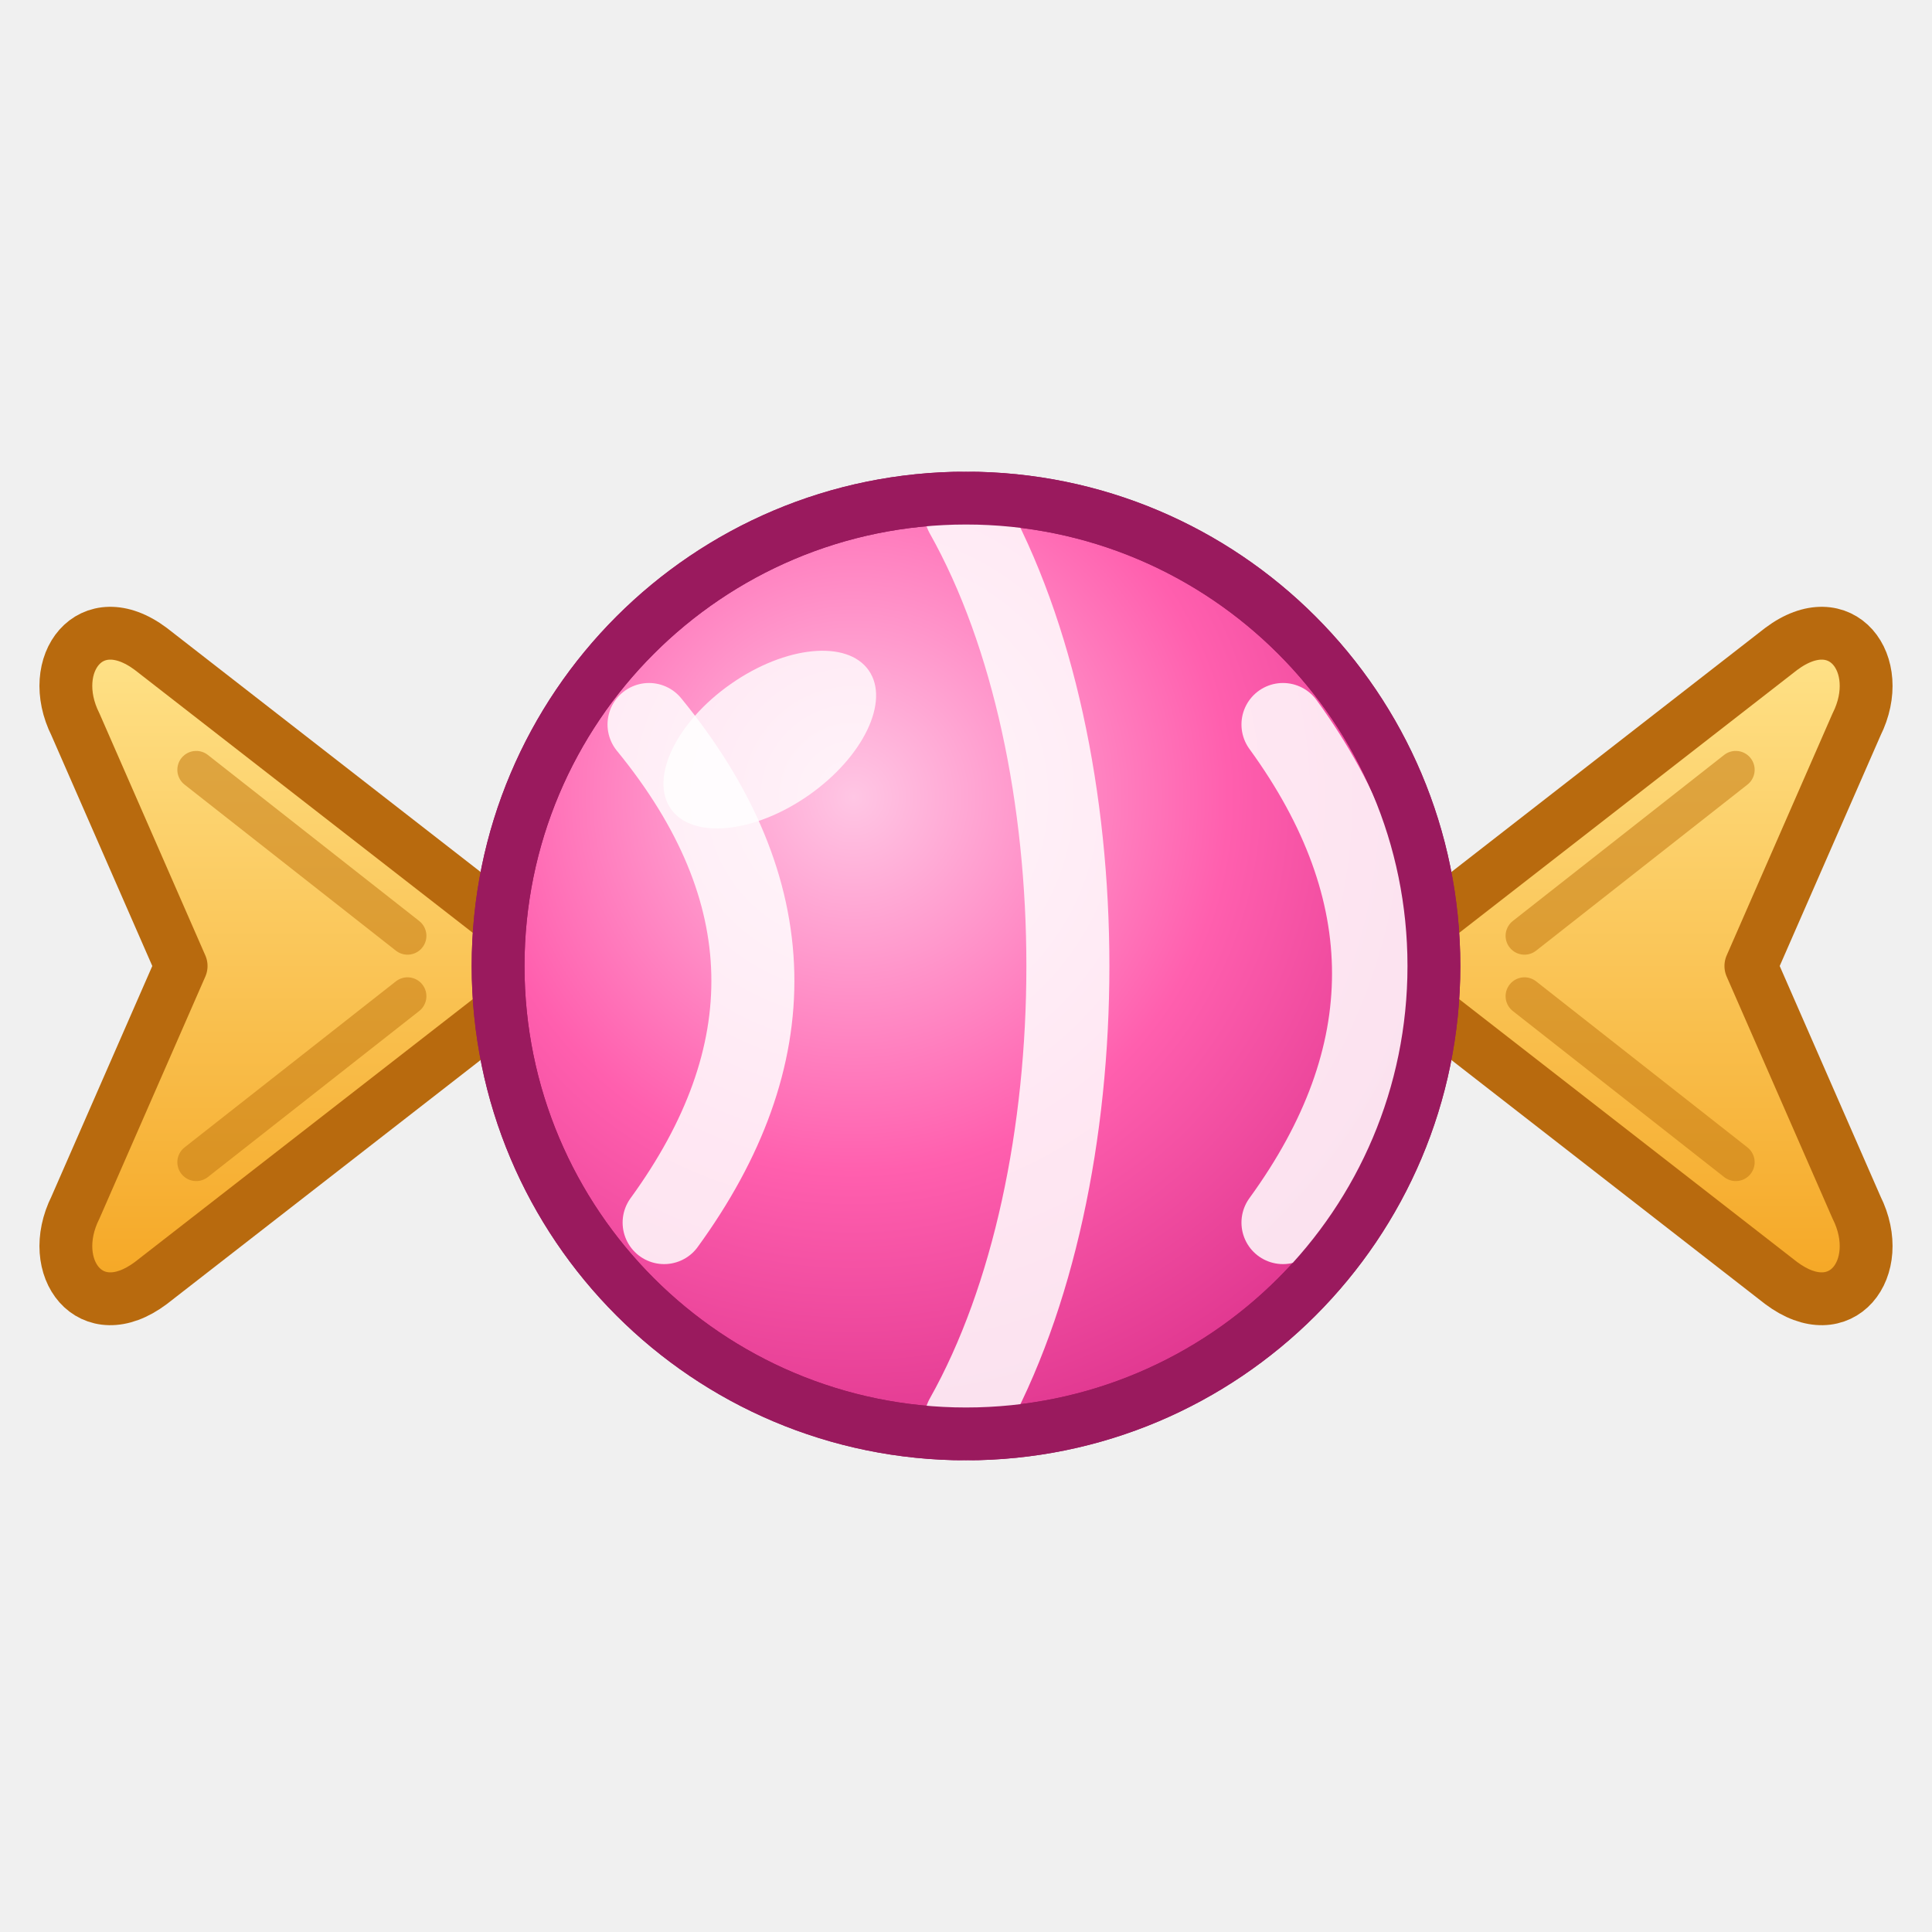
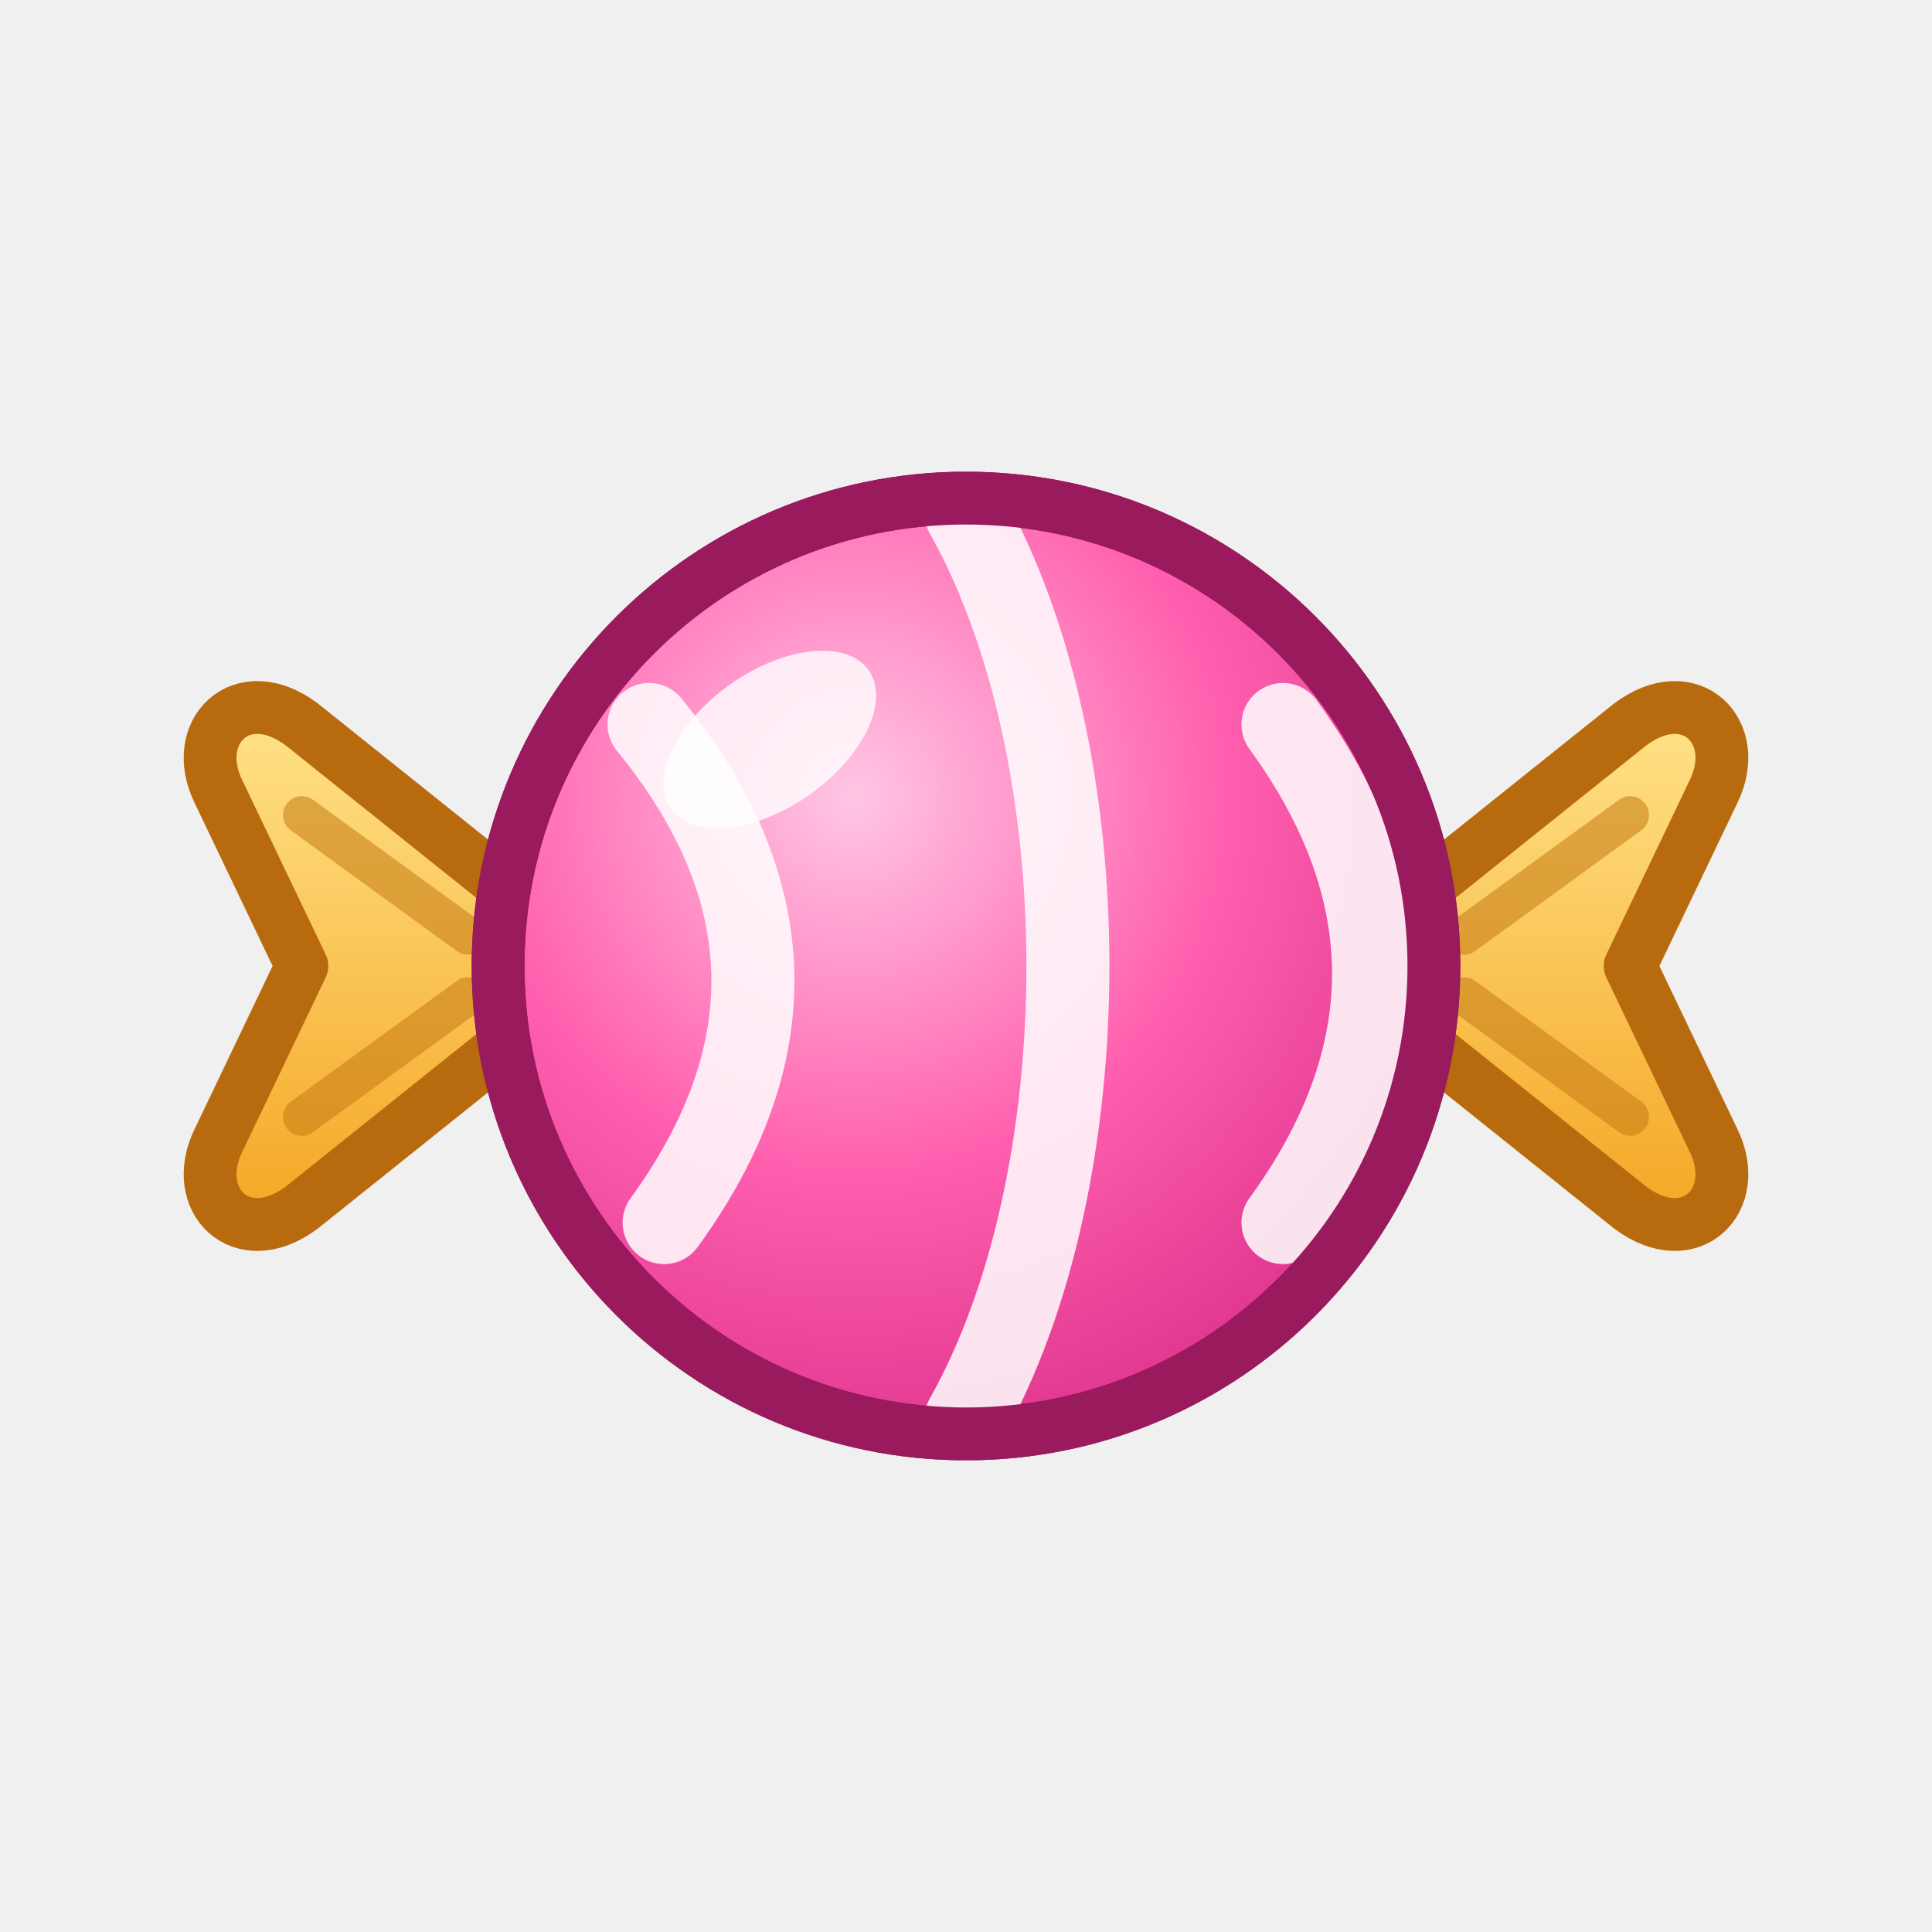
<svg xmlns="http://www.w3.org/2000/svg" width="256" height="256" viewBox="0 0 256 256">
  <defs>
    <radialGradient id="govde" cx="0.38" cy="0.32" r="0.8">
      <stop offset="0" stop-color="#FFC6E4" />
      <stop offset="0.5" stop-color="#FF5FAE" />
      <stop offset="1" stop-color="#D62A86" />
    </radialGradient>
    <linearGradient id="kanat" x1="0" y1="0" x2="0" y2="1">
      <stop offset="0" stop-color="#FFE38A" />
      <stop offset="1" stop-color="#F5A623" />
    </linearGradient>
  </defs>
-   <path d="M74 128 L20 86 C12 80 6 88 10 96 L24 128 L10 160 C6 168 12 176 20 170 Z" fill="url(#kanat)" stroke="#B86A0E" stroke-width="7" stroke-linejoin="round" />
-   <path d="M182 128 L236 86 C244 80 250 88 246 96 L232 128 L246 160 C250 168 244 176 236 170 Z" fill="url(#kanat)" stroke="#B86A0E" stroke-width="7" stroke-linejoin="round" />
-   <path d="M26 102 L54 124 M26 154 L54 132 M230 102 L202 124 M230 154 L202 132" stroke="#C47A12" stroke-width="5" stroke-linecap="round" opacity="0.55" />
+   <path d="M80 128 L40 96 C32 90 25 97 29 105 L40 128 L29 151 C25 159 32 166 40 160 Z" fill="url(#kanat)" stroke="#B86A0E" stroke-width="7" stroke-linejoin="round" />
+   <path d="M176 128 L216 96 C224 90 231 97 227 105 L216 128 L227 151 C231 159 224 166 216 160 Z" fill="url(#kanat)" stroke="#B86A0E" stroke-width="7" stroke-linejoin="round" />
+   <path d="M40 108 L62 124 M40 148 L62 132 M216 108 L194 124 M216 148 L194 132" stroke="#C47A12" stroke-width="5" stroke-linecap="round" opacity="0.55" />
  <circle cx="128" cy="128" r="62" fill="url(#govde)" stroke="#9A1A5E" stroke-width="7" />
  <path d="M86 96 C104 118 104 140 88 162" fill="none" stroke="#FFFFFF" stroke-width="11" stroke-linecap="round" opacity="0.85" />
  <path d="M128 68 C146 100 146 156 128 188" fill="none" stroke="#FFFFFF" stroke-width="11" stroke-linecap="round" opacity="0.85" />
  <path d="M170 96 C186 118 186 140 170 162" fill="none" stroke="#FFFFFF" stroke-width="11" stroke-linecap="round" opacity="0.85" />
  <circle cx="128" cy="128" r="62" fill="none" stroke="#9A1A5E" stroke-width="7" />
  <ellipse cx="102" cy="98" rx="16" ry="9" transform="rotate(-35 102 98)" fill="#FFFFFF" opacity="0.8" />
</svg>
